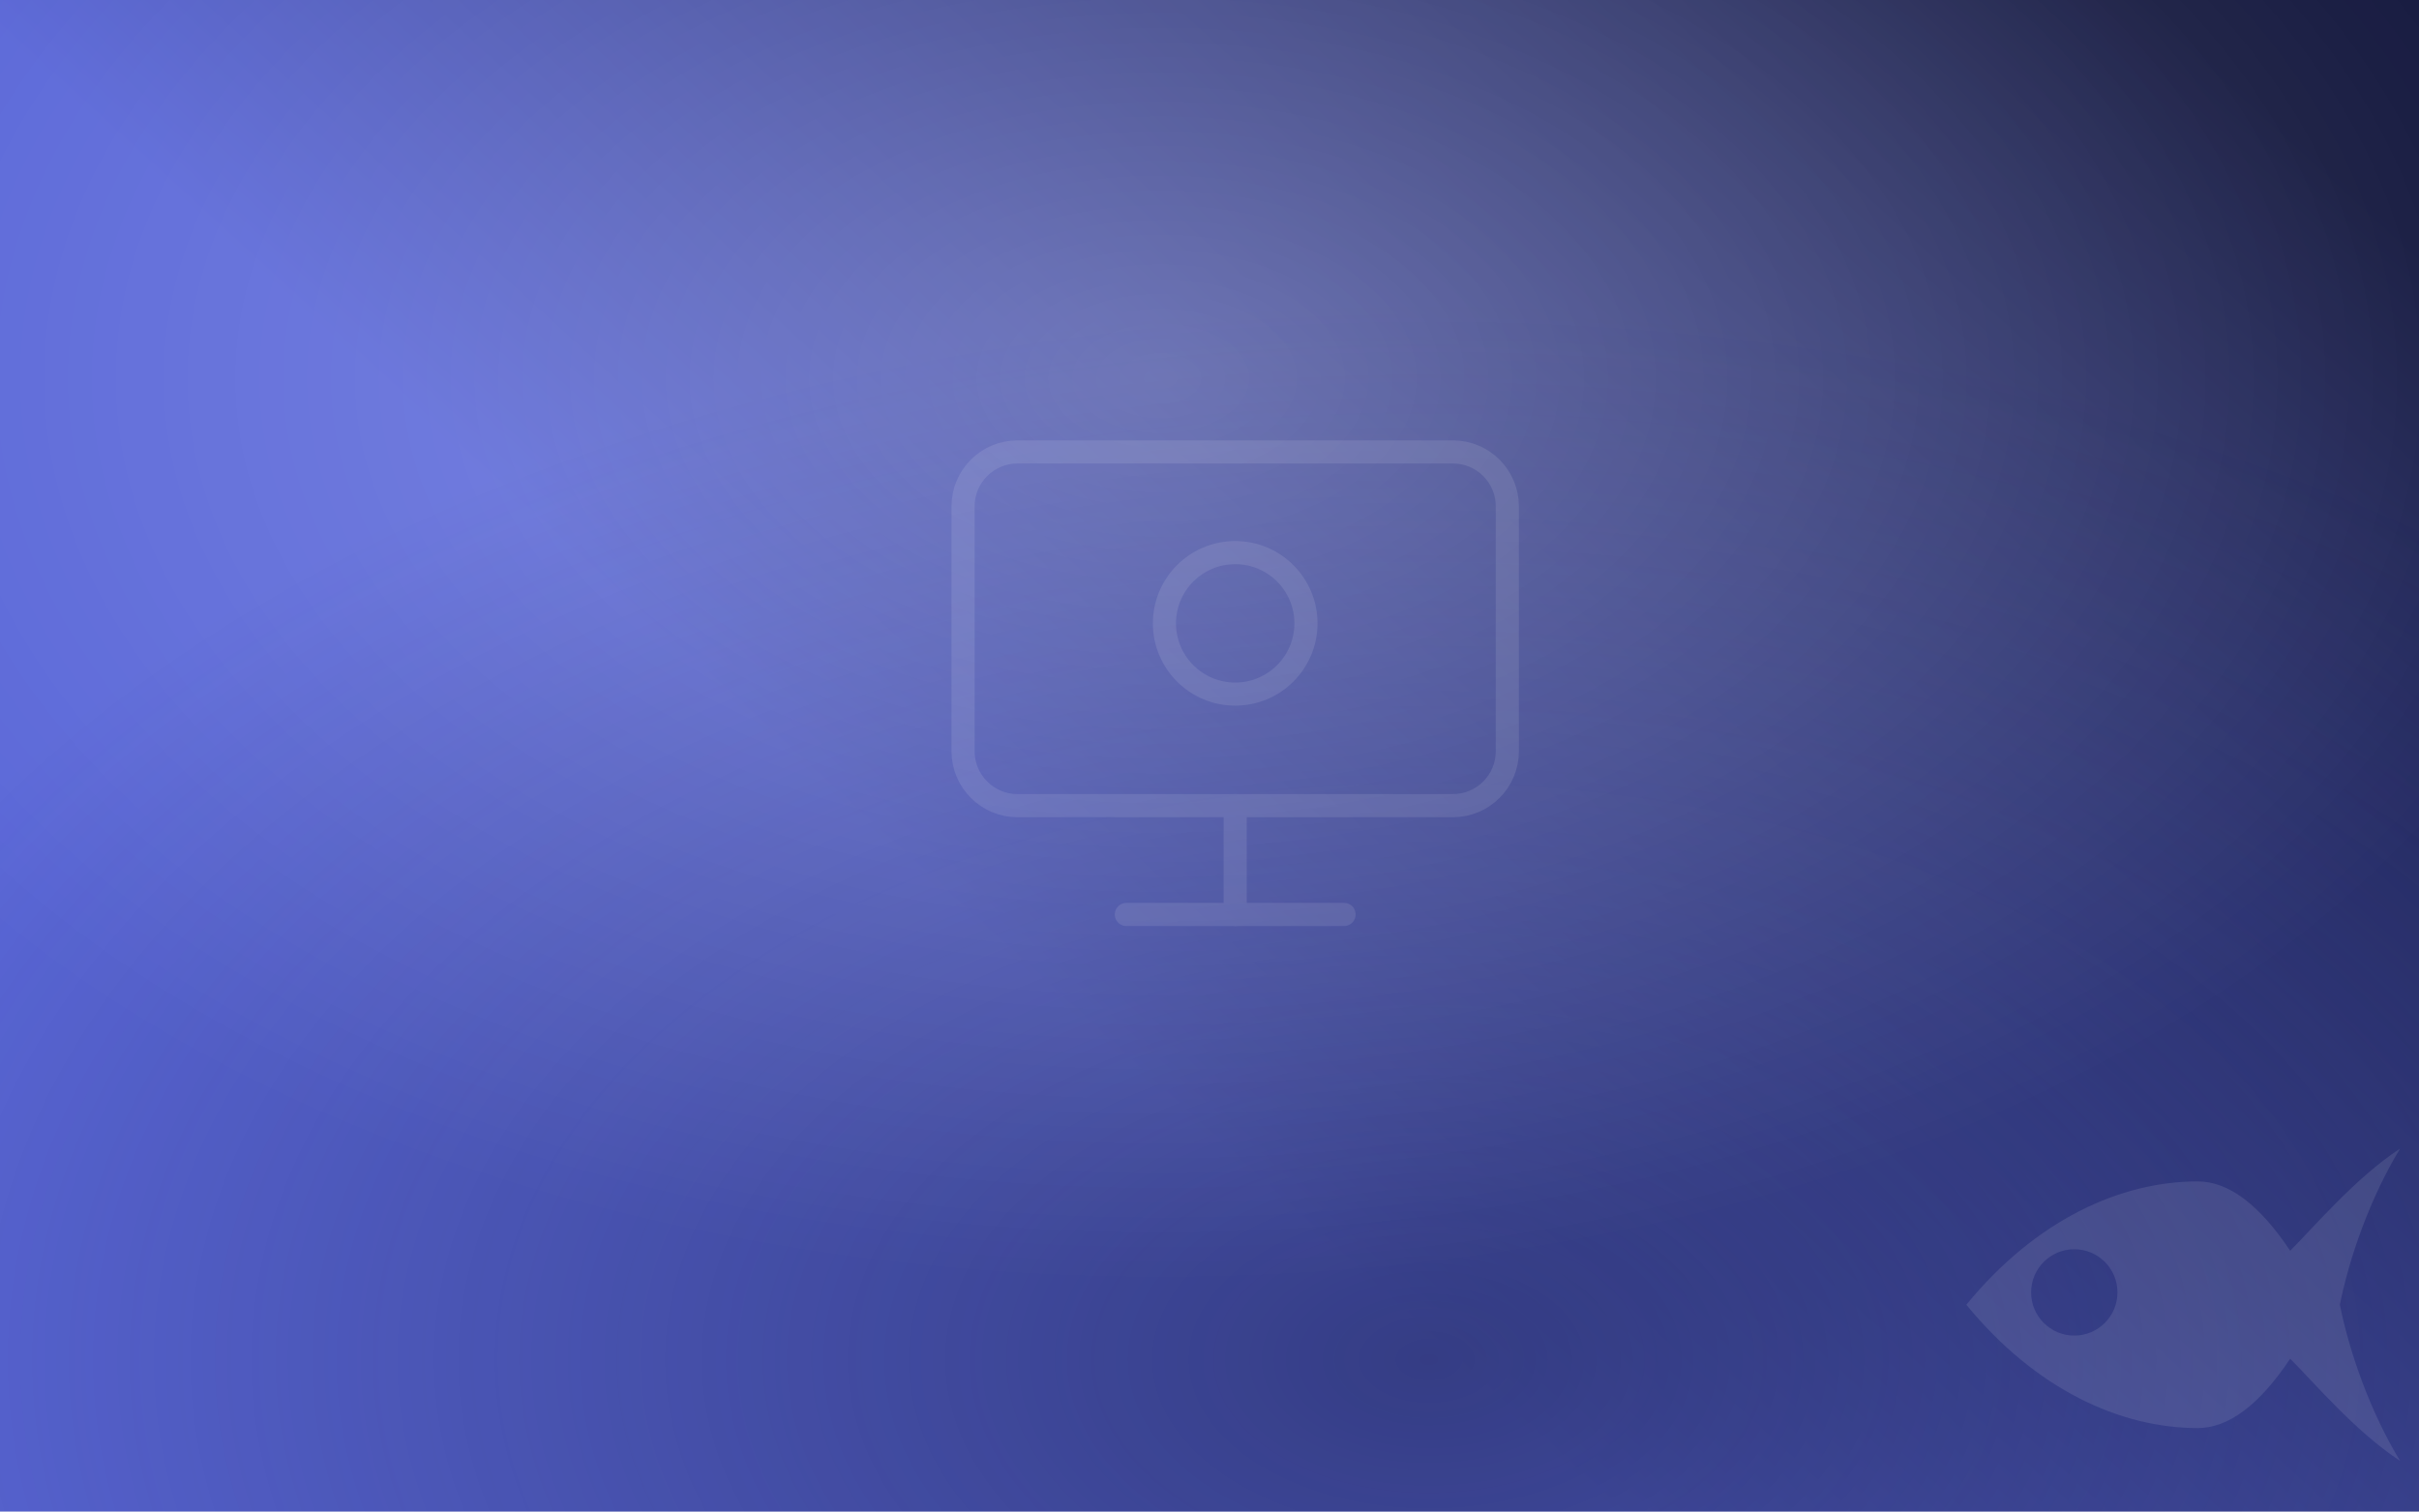
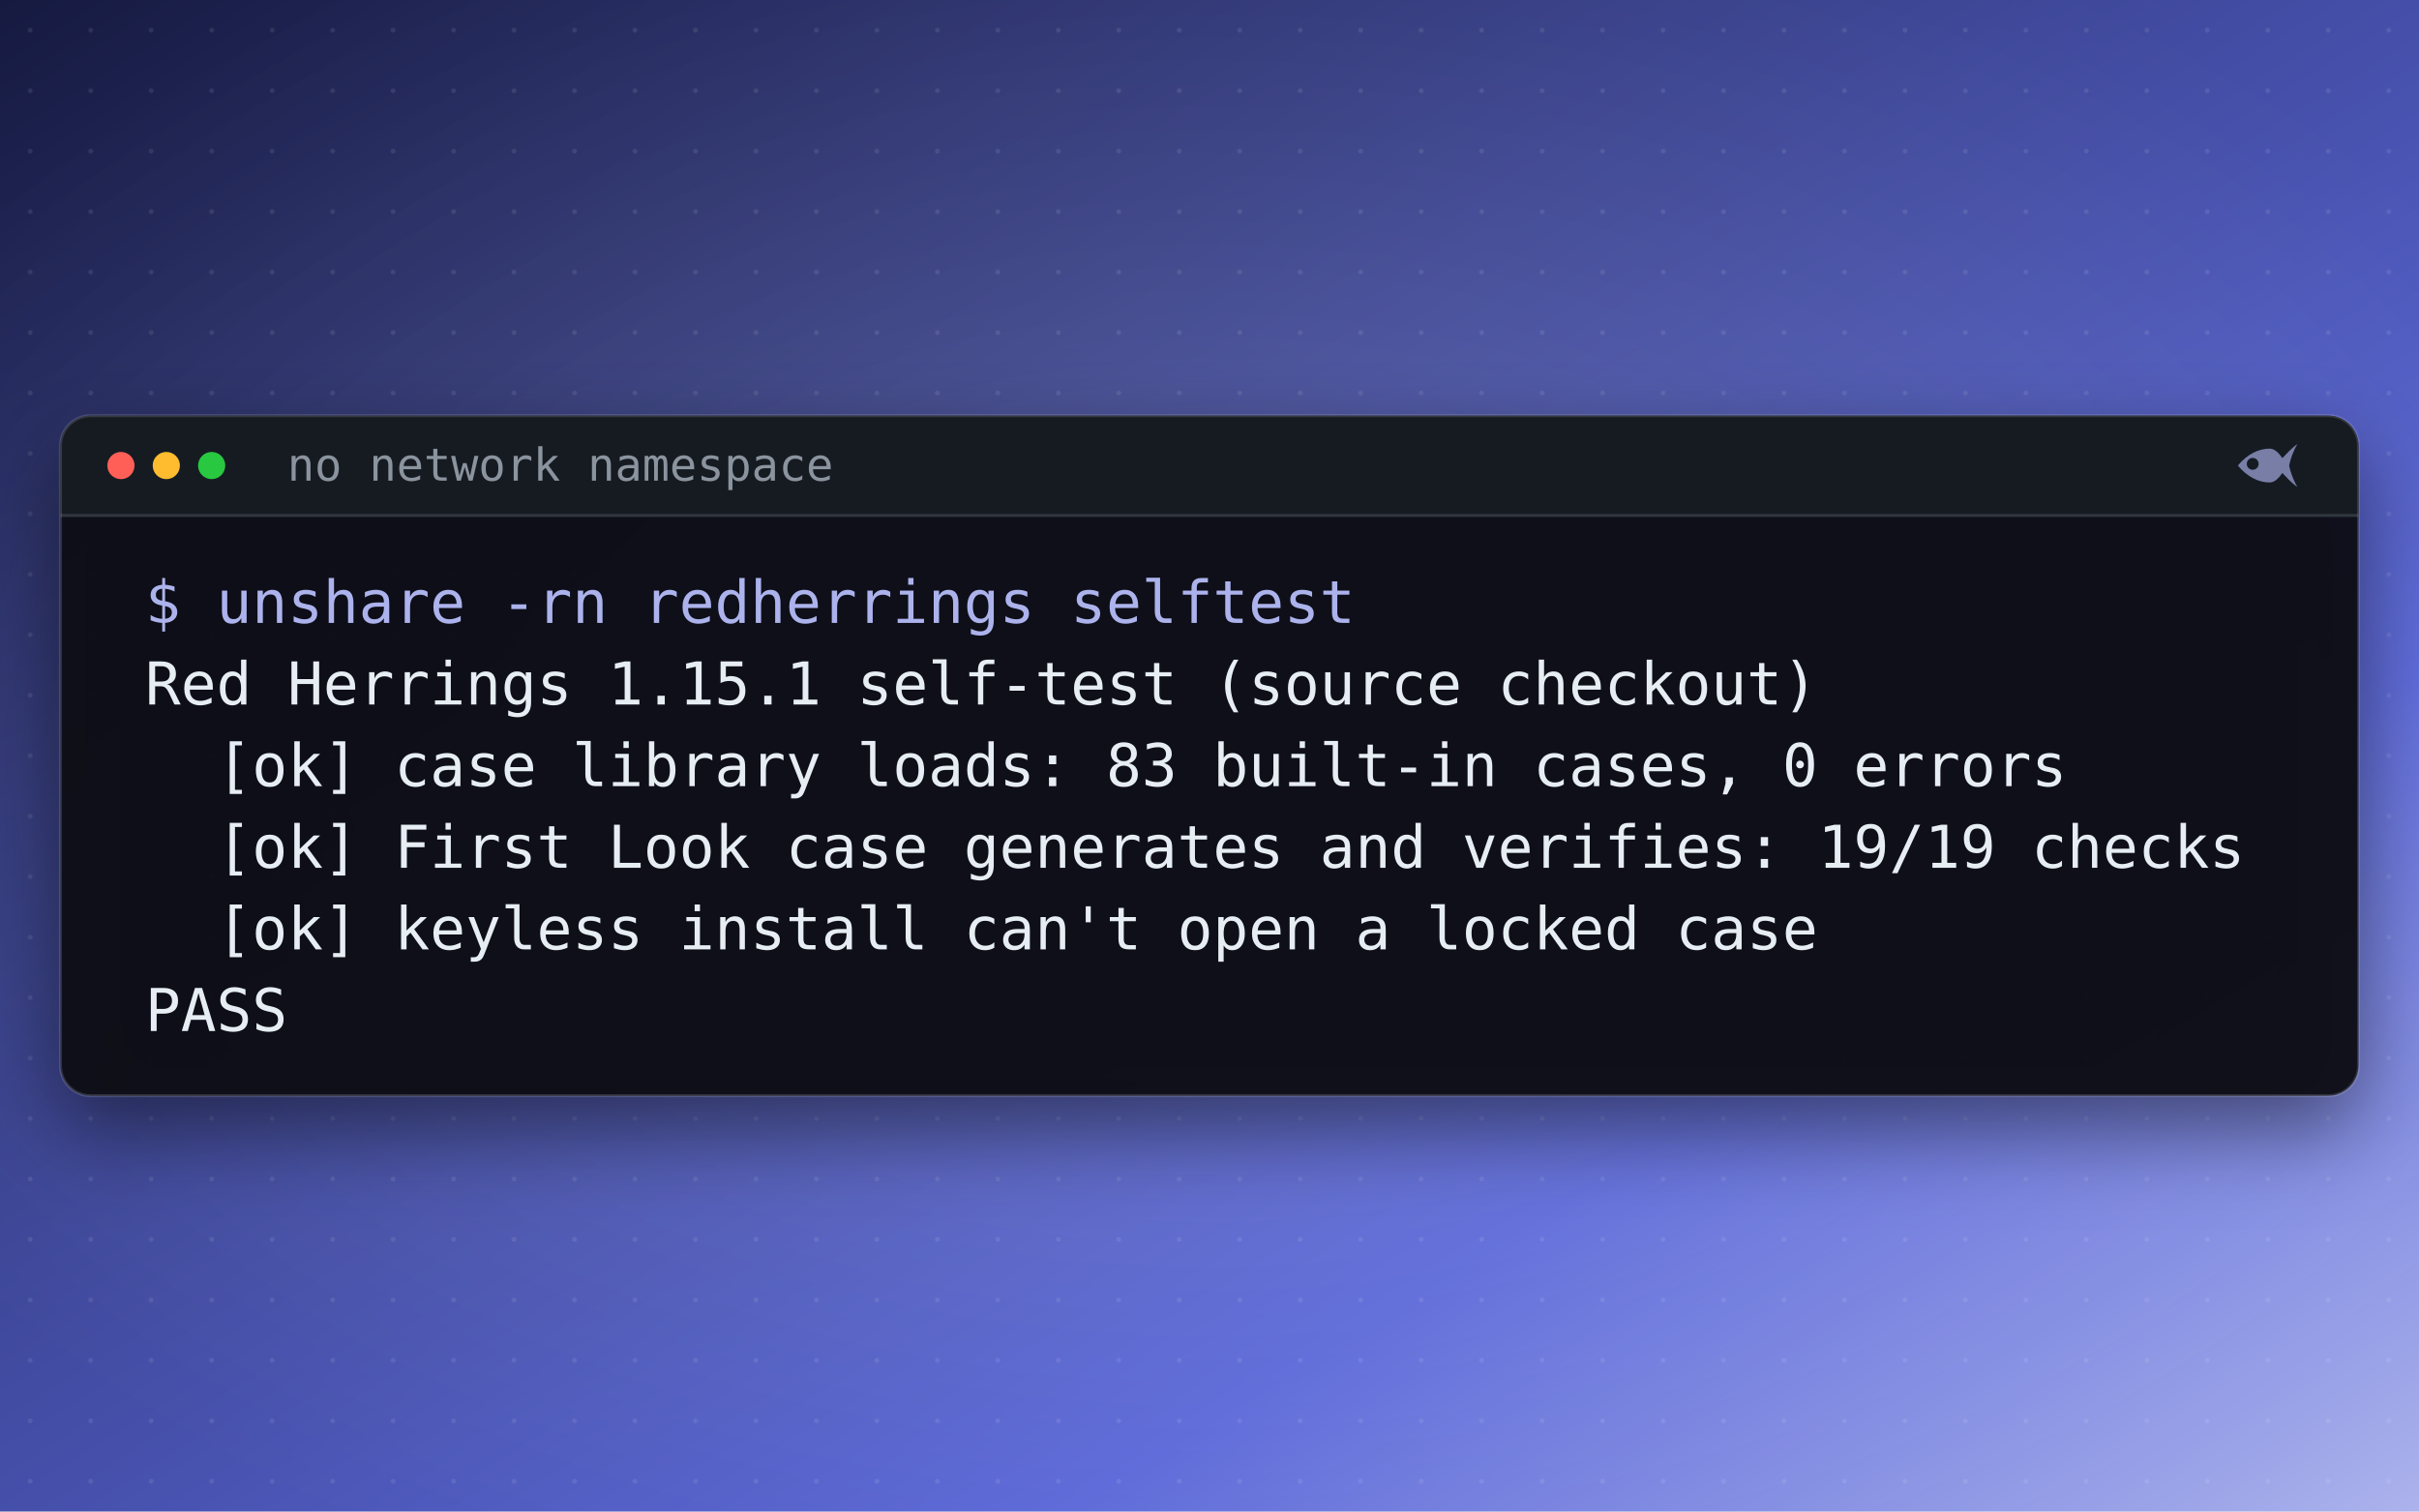
- <svg xmlns="http://www.w3.org/2000/svg" viewBox="0 0 1600 1000" width="1600" height="1000" role="img" aria-label="Red Herrings">
+ <svg xmlns="http://www.w3.org/2000/svg" viewBox="0 0 1600 1000" width="1600" height="1000" role="img" aria-label="no network namespace output">
  <defs>
-     <linearGradient id="g" x1="0.997" y1="0.164" x2="0.003" y2="0.836">
+     <linearGradient id="g" x1="0" y1="0" x2="1" y2="1">
      <stop offset="0" stop-color="#161a40" />
-       <stop offset="0.62" stop-color="#5a67d8" />
-       <stop offset="1" stop-color="#5a67d8" />
+       <stop offset="0.72" stop-color="#5a67d8" />
+       <stop offset="1" stop-color="#acb3ec" />
    </linearGradient>
-     <radialGradient id="glow1" cx="0.48" cy="0.25" r="0.6">
-       <stop offset="0" stop-color="#ffffff" stop-opacity="0.24" />
+     <radialGradient id="glow" cx="0.5" cy="0.5" r="0.62">
+       <stop offset="0" stop-color="#ffffff" stop-opacity="0.16" />
      <stop offset="1" stop-color="#ffffff" stop-opacity="0" />
    </radialGradient>
-     <radialGradient id="glow2" cx="0.59" cy="0.9" r="0.7">
-       <stop offset="0" stop-color="#161a40" stop-opacity="0.55" />
-       <stop offset="1" stop-color="#161a40" stop-opacity="0" />
-     </radialGradient>
+     <pattern id="dots" width="40" height="40" patternUnits="userSpaceOnUse">
+       <circle cx="20" cy="20" r="1.6" fill="#ffffff" fill-opacity="0.09" />
+     </pattern>
+     <filter id="sh" x="-10%" y="-20%" width="120%" height="150%">
+       <feDropShadow dx="0" dy="22" stdDeviation="28" flood-color="#000000" flood-opacity="0.5" />
+     </filter>
  </defs>
  <rect width="1600" height="1000" fill="url(#g)" />
-   <rect width="1600" height="1000" fill="url(#glow2)" />
-   <g transform="translate(601,227) scale(18)" fill="none" stroke="#ffffff" stroke-width="0.85" stroke-linecap="round" stroke-linejoin="round" opacity="0.10">
-     <rect x="2" y="4" width="20" height="13" rx="2" />
-     <circle cx="12" cy="10.3" r="2.6" />
-     <line x1="8" y1="21" x2="16" y2="21" />
-     <line x1="12" y1="17" x2="12" y2="21" />
+   <rect width="1600" height="1000" fill="url(#dots)" />
+   <rect width="1600" height="1000" fill="url(#glow)" />
+   <rect x="40.0" y="275.0" width="1520.0" height="449.9" rx="20" fill="#0d1117" fill-opacity="0.96" filter="url(#sh)" />
+   <path d="M40.0 341.0V295.0a20 20 0 0 1 20 -20H1540.0a20 20 0 0 1 20 20V341.0Z" fill="#161b22" />
+   <line x1="40.0" y1="341.0" x2="1560.0" y2="341.0" stroke="#30363d" stroke-width="2" />
+   <rect x="40.0" y="275.0" width="1520.0" height="449.9" rx="20" fill="none" stroke="#ffffff" stroke-opacity="0.14" stroke-width="2" />
+   <circle cx="80.0" cy="308.0" r="9" fill="#ff5f57" />
+   <circle cx="110.0" cy="308.0" r="9" fill="#febc2e" />
+   <circle cx="140.0" cy="308.0" r="9" fill="#28c840" />
+   <g transform="translate(1476.0,285.6) scale(0.7)" opacity="0.65">
+     <path fill-rule="evenodd" d="M6 32c9-11 20-16 30-16C40 16 44 19 48 25C51 22 56.5 15.5 62.25 11.75C58.38 18.12 55.69 25.81 54.44 32C55.69 38.19 58.38 45.88 62.25 52.25C56.5 48.5 51 42 48 39C44 45 40 48 36 48c-10 0-21-5-30-16z M20 24.8a5.6 5.6 0 1 0 0 11.2 5.6 5.6 0 1 0 0-11.2z" fill="#acb3ec" />
  </g>
-   <rect width="1600" height="1000" fill="url(#glow1)" />
-   <g transform="translate(1270,700) scale(5.1)" opacity="0.10">
-     <path fill-rule="evenodd" d="M6 32c9-11 20-16 30-16C40 16 44 19 48 25C51 22 56.5 15.5 62.25 11.75C58.38 18.12 55.69 25.81 54.44 32C55.69 38.19 58.38 45.88 62.25 52.25C56.5 48.5 51 42 48 39C44 45 40 48 36 48c-10 0-21-5-30-16z M20 24.8a5.6 5.6 0 1 0 0 11.2 5.6 5.6 0 1 0 0-11.2z" fill="#ffffff" />
+   <g font-family="ui-monospace, SFMono-Regular, Menlo, Consolas, 'DejaVu Sans Mono', monospace">
+     <text x="190.0" y="318.0" font-size="30" fill="#8b949e" xml:space="preserve">no network namespace</text>
+     <g font-size="39.1">
+       <text x="96.0" y="412.1" fill="#acb3ec" xml:space="preserve">$ unshare -rn redherrings selftest</text>
+       <text x="96.0" y="466.1" fill="#e6edf3" xml:space="preserve">Red Herrings 1.15.1 self-test (source checkout)</text>
+       <text x="96.0" y="520.1" fill="#e6edf3" xml:space="preserve">  [ok] case library loads: 83 built-in cases, 0 errors</text>
+       <text x="96.0" y="574.1" fill="#e6edf3" xml:space="preserve">  [ok] First Look case generates and verifies: 19/19 checks</text>
+       <text x="96.0" y="628.1" fill="#e6edf3" xml:space="preserve">  [ok] keyless install can't open a locked case</text>
+       <text x="96.0" y="682.1" fill="#e6edf3" xml:space="preserve">PASS</text>
+     </g>
  </g>
</svg>
